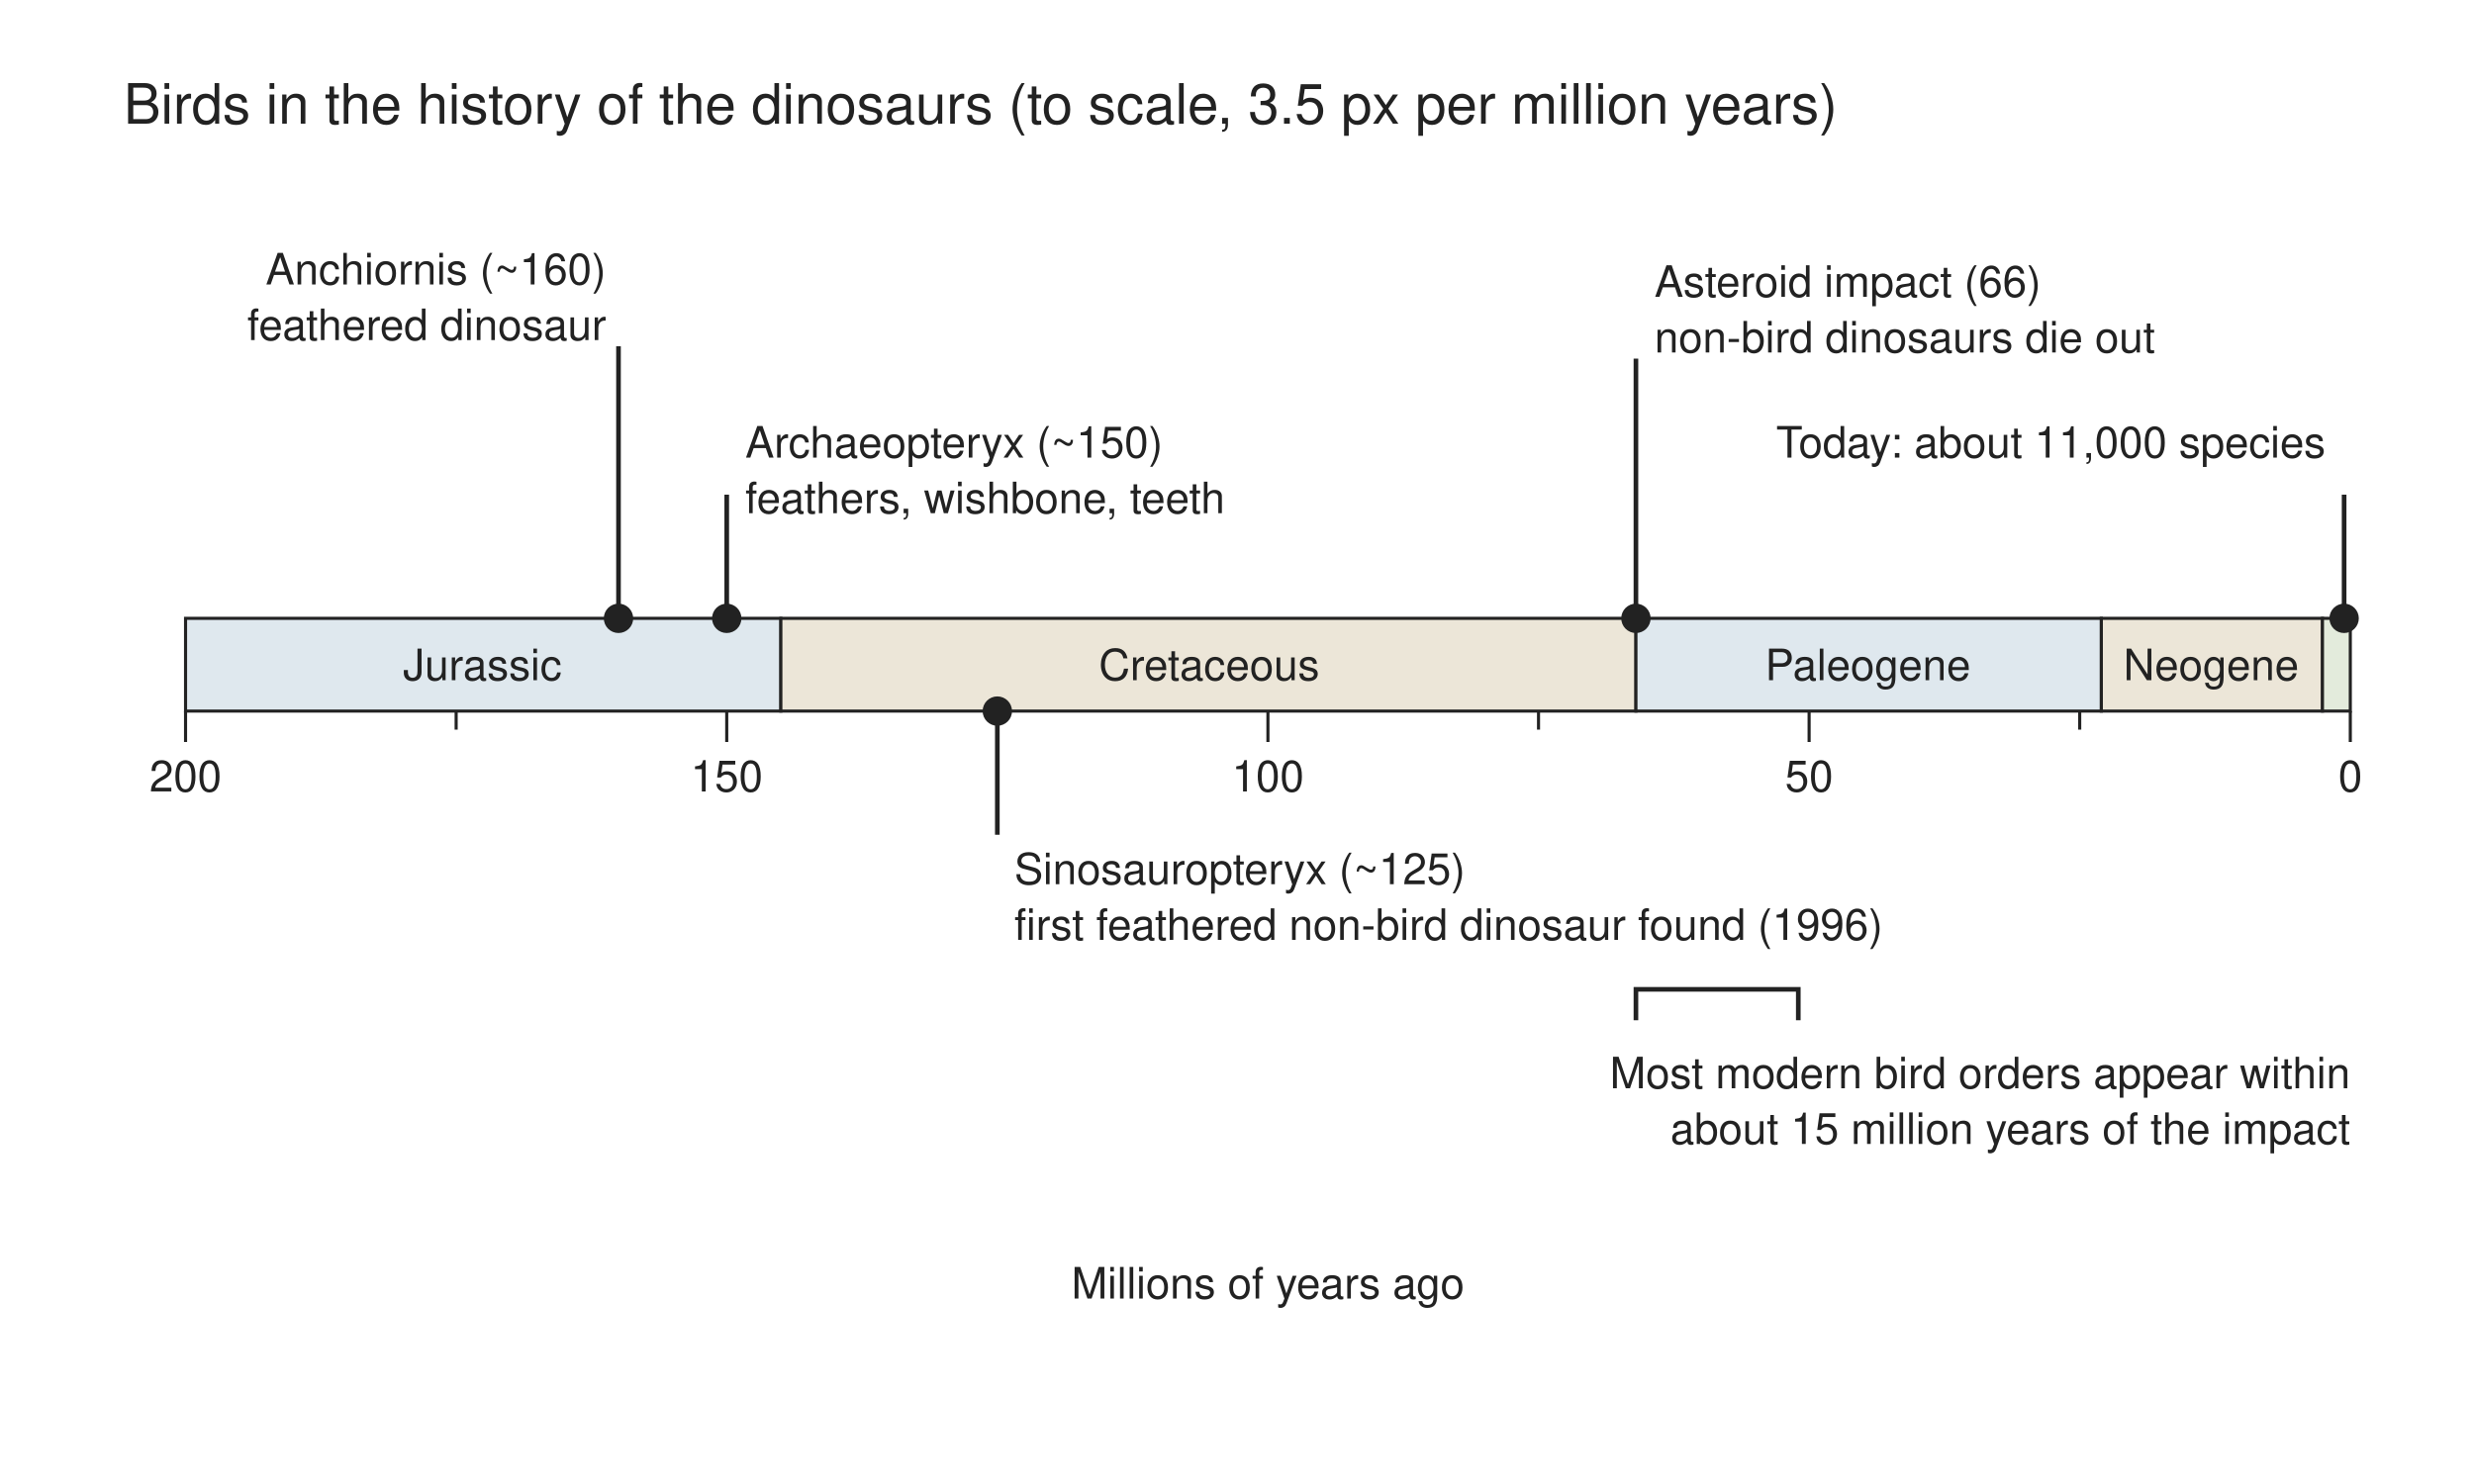
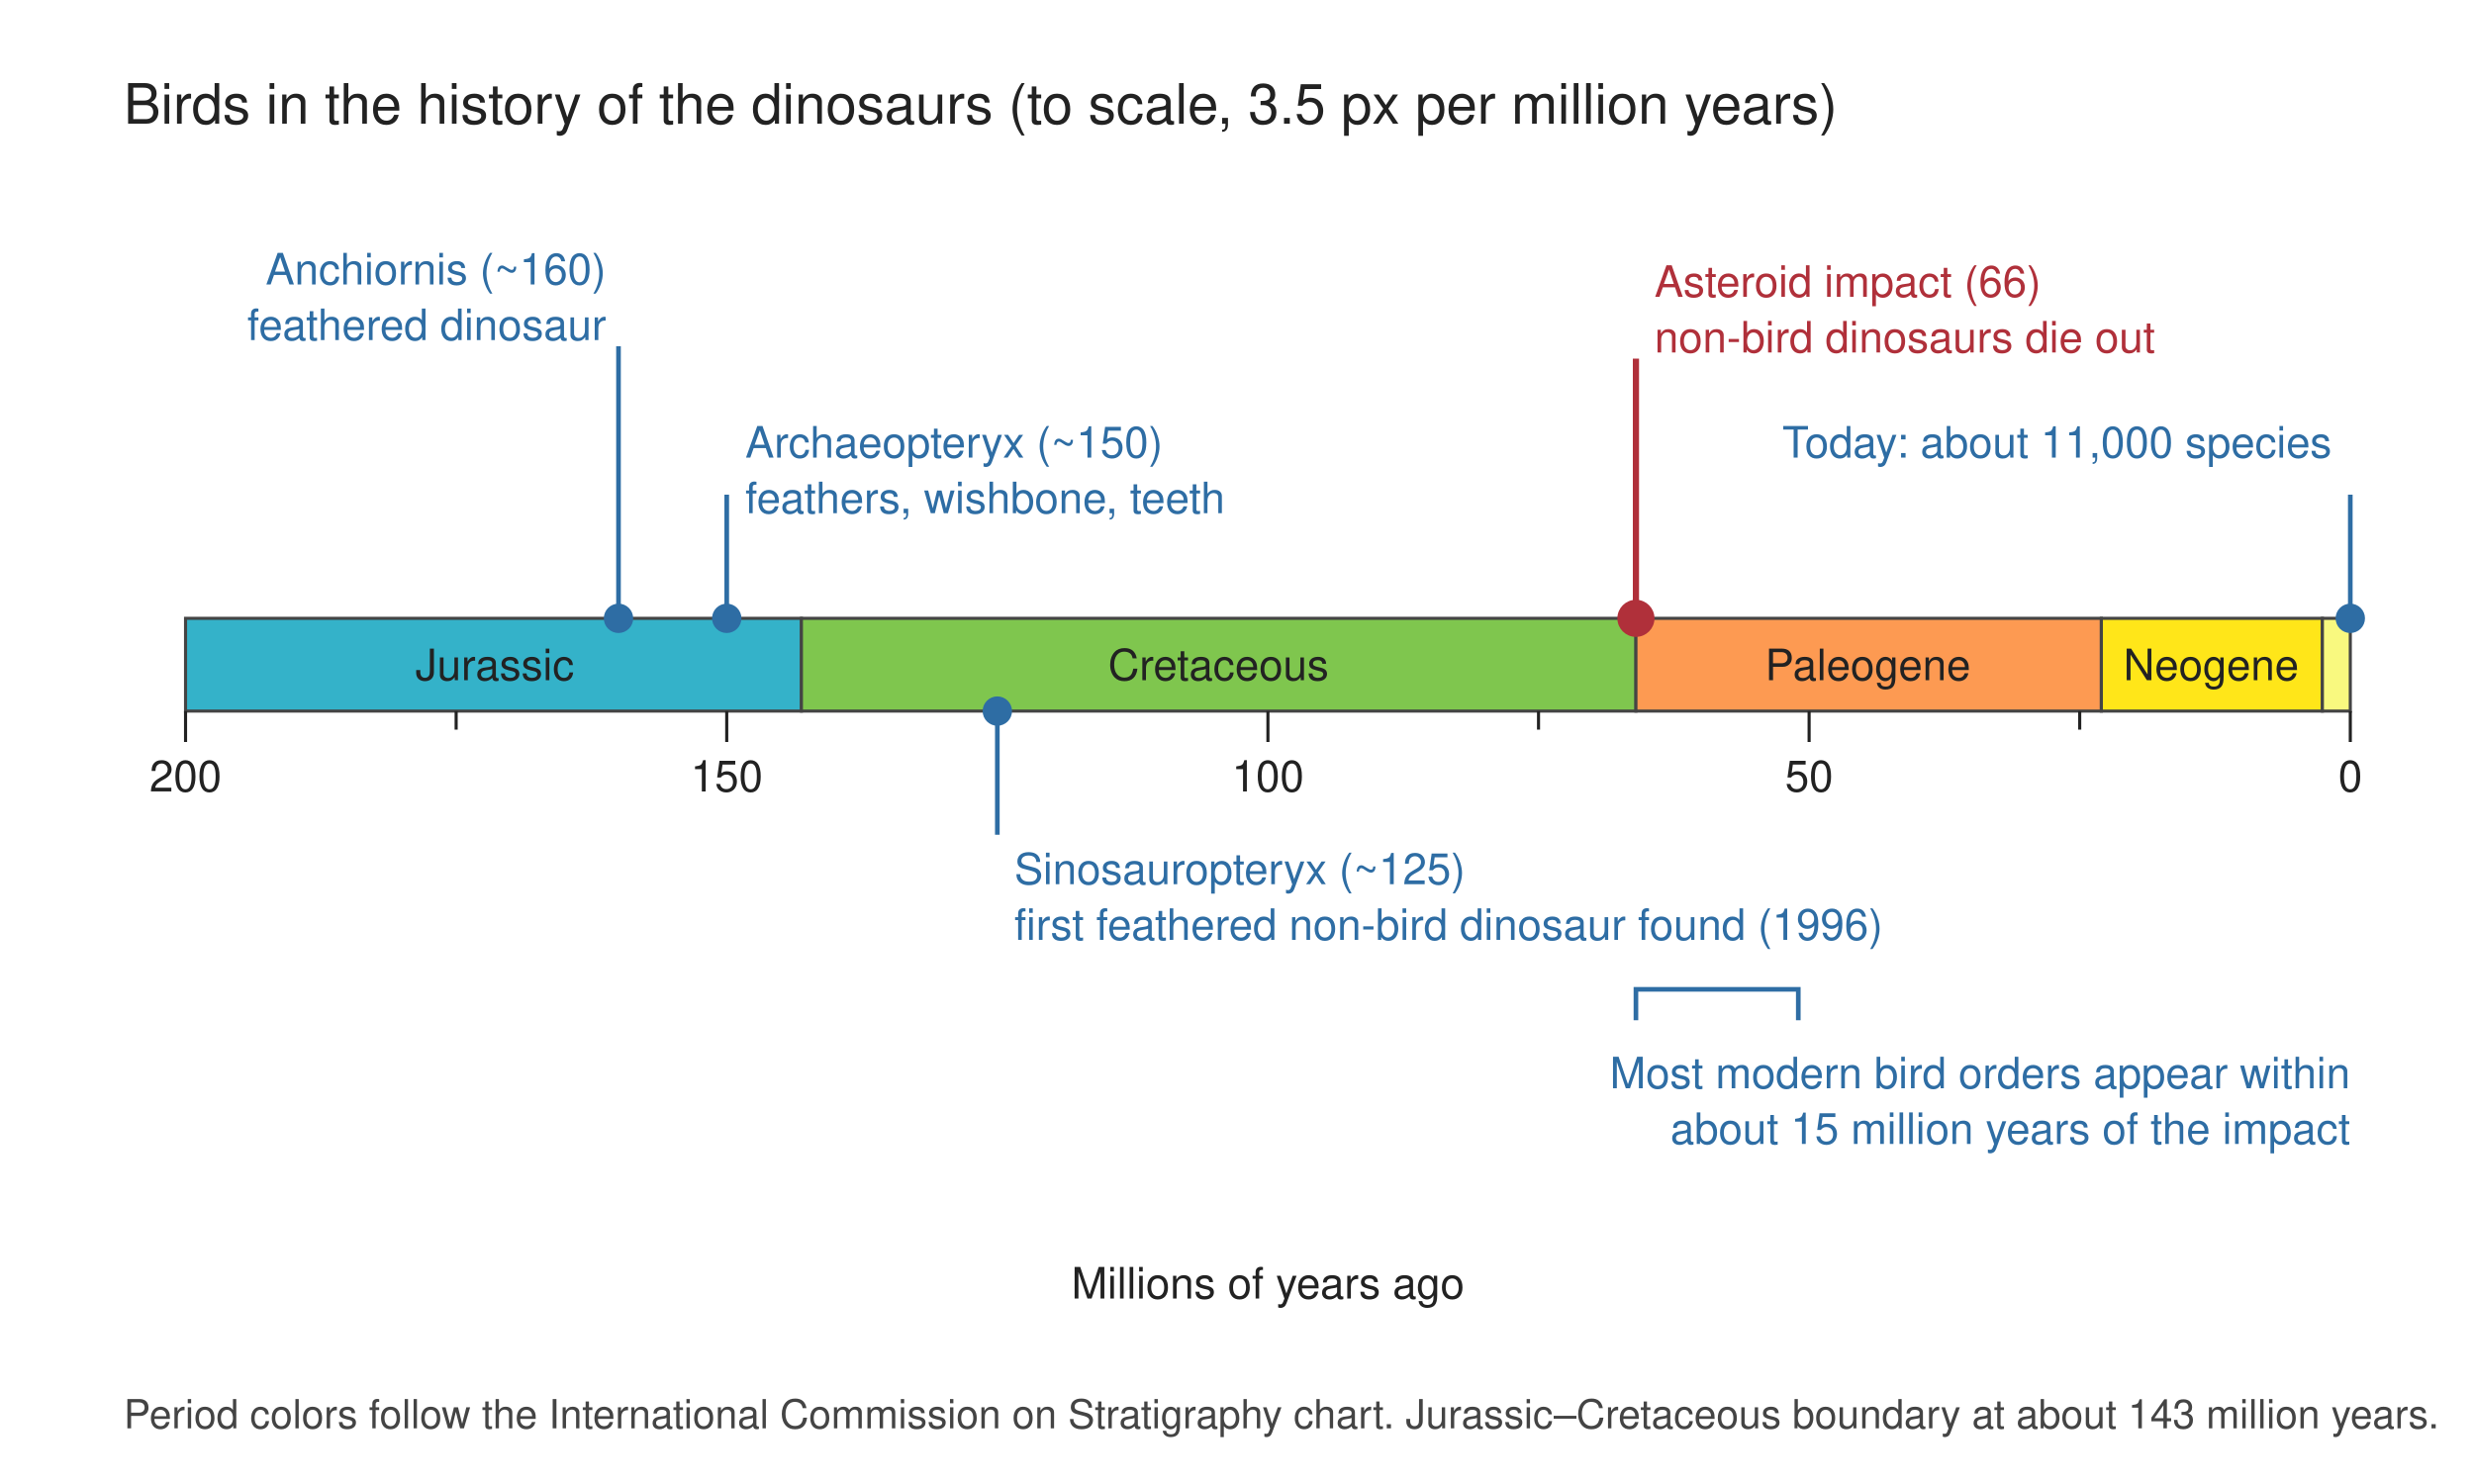
<svg xmlns="http://www.w3.org/2000/svg" viewBox="0 0 800 480">
  <rect width="800" height="480" fill="#ffffff" />
  <text x="40" y="40" font-family="Helvetica, Arial, sans-serif" font-size="18" fill="#222222">Birds in the history of the dinosaurs (to scale, 3.5 px per million years)</text>
-   <g stroke="#222222" stroke-width="1">
-     <rect x="60" y="200" width="192.5" height="30" fill="#dfe8ee" />
-     <rect x="252.5" y="200" width="276.5" height="30" fill="#ece6d8" />
-     <rect x="529" y="200" width="150.5" height="30" fill="#dfe8ee" />
-     <rect x="679.5" y="200" width="71.5" height="30" fill="#ece6d8" />
-     <rect x="751" y="200" width="9" height="30" fill="#e3ebdc" />
+   <g stroke="#444444" stroke-width="1">
+     <rect x="60" y="200" width="199.15" height="30" fill="#34B2C9" />
+     <rect x="259.15" y="200" width="269.85" height="30" fill="#7FC64E" />
+     <rect x="529" y="200" width="150.5" height="30" fill="#FD9A52" />
+     <rect x="679.5" y="200" width="71.47" height="30" fill="#FFE619" />
+     <rect x="750.97" y="200" width="9.03" height="30" fill="#F9F97F" />
  </g>
  <g font-family="Helvetica, Arial, sans-serif" font-size="14" fill="#222222" text-anchor="middle">
-     <text x="156" y="220">Jurassic</text>
-     <text x="391" y="220">Cretaceous</text>
+     <text x="160" y="220">Jurassic</text>
+     <text x="394" y="220">Cretaceous</text>
    <text x="604" y="220">Paleogene</text>
    <text x="715" y="220">Neogene</text>
  </g>
  <g stroke="#222222" stroke-width="1">
    <line x1="60" y1="230" x2="60" y2="240" />
    <line x1="147.5" y1="230" x2="147.5" y2="236" />
    <line x1="235" y1="230" x2="235" y2="240" />
    <line x1="322.5" y1="230" x2="322.5" y2="236" />
    <line x1="410" y1="230" x2="410" y2="240" />
    <line x1="497.5" y1="230" x2="497.5" y2="236" />
    <line x1="585" y1="230" x2="585" y2="240" />
    <line x1="672.5" y1="230" x2="672.5" y2="236" />
    <line x1="760" y1="230" x2="760" y2="240" />
  </g>
  <g font-family="Helvetica, Arial, sans-serif" font-size="14" fill="#222222" text-anchor="middle">
    <text x="60" y="256">200</text>
    <text x="235" y="256">150</text>
    <text x="410" y="256">100</text>
    <text x="585" y="256">50</text>
    <text x="760" y="256">0</text>
    <text x="410" y="420">Millions of years ago</text>
  </g>
-   <g stroke="#222222" stroke-width="1.5" fill="#222222">
+   <g stroke="#2E6DA4" stroke-width="1.5" fill="#2E6DA4">
    <line x1="200" y1="112" x2="200" y2="200" />
    <circle cx="200" cy="200" r="4" />
    <line x1="235" y1="160" x2="235" y2="200" />
    <circle cx="235" cy="200" r="4" />
    <line x1="322.5" y1="230" x2="322.5" y2="270" />
    <circle cx="322.5" cy="230" r="4" />
-     <line x1="529" y1="116" x2="529" y2="200" />
-     <circle cx="529" cy="200" r="4" />
-     <line x1="758" y1="160" x2="758" y2="200" />
-     <circle cx="758" cy="200" r="4" />
+     <line x1="760" y1="160" x2="760" y2="200" />
+     <circle cx="760" cy="200" r="4" />
    <path d="M529 330 L529 320 L581.5 320 L581.5 330" fill="none" />
  </g>
-   <g font-family="Helvetica, Arial, sans-serif" font-size="14" fill="#222222">
+   <g stroke="#B0303A" stroke-width="2" fill="#B0303A">
+     <line x1="529" y1="116" x2="529" y2="200" />
+     <circle cx="529" cy="200" r="5" />
+   </g>
+   <g font-family="Helvetica, Arial, sans-serif" font-size="14" fill="#2E6DA4">
    <text x="196" y="92" text-anchor="end">Anchiornis (~160)</text>
    <text x="196" y="110" text-anchor="end">feathered dinosaur</text>
    <text x="241" y="148">Archaeopteryx (~150)</text>
    <text x="241" y="166">feathers, wishbone, teeth</text>
    <text x="328" y="286">Sinosauropteryx (~125)</text>
    <text x="328" y="304">first feathered non-bird dinosaur found (1996)</text>
-     <text x="535" y="96">Asteroid impact (66)</text>
-     <text x="535" y="114">non-bird dinosaurs die out</text>
-     <text x="752" y="148" text-anchor="end">Today: about 11,000 species</text>
+     <text x="754" y="148" text-anchor="end">Today: about 11,000 species</text>
    <text x="760" y="352" text-anchor="end">Most modern bird orders appear within</text>
    <text x="760" y="370" text-anchor="end">about 15 million years of the impact</text>
  </g>
+   <g font-family="Helvetica, Arial, sans-serif" font-size="14" fill="#B0303A">
+     <text x="535" y="96">Asteroid impact (66)</text>
+     <text x="535" y="114">non-bird dinosaurs die out</text>
+   </g>
+   <text x="40" y="462" font-family="Helvetica, Arial, sans-serif" font-size="13" fill="#444444">Period colors follow the International Commission on Stratigraphy chart. Jurassic–Cretaceous boundary at about 143 million years.</text>
</svg>
